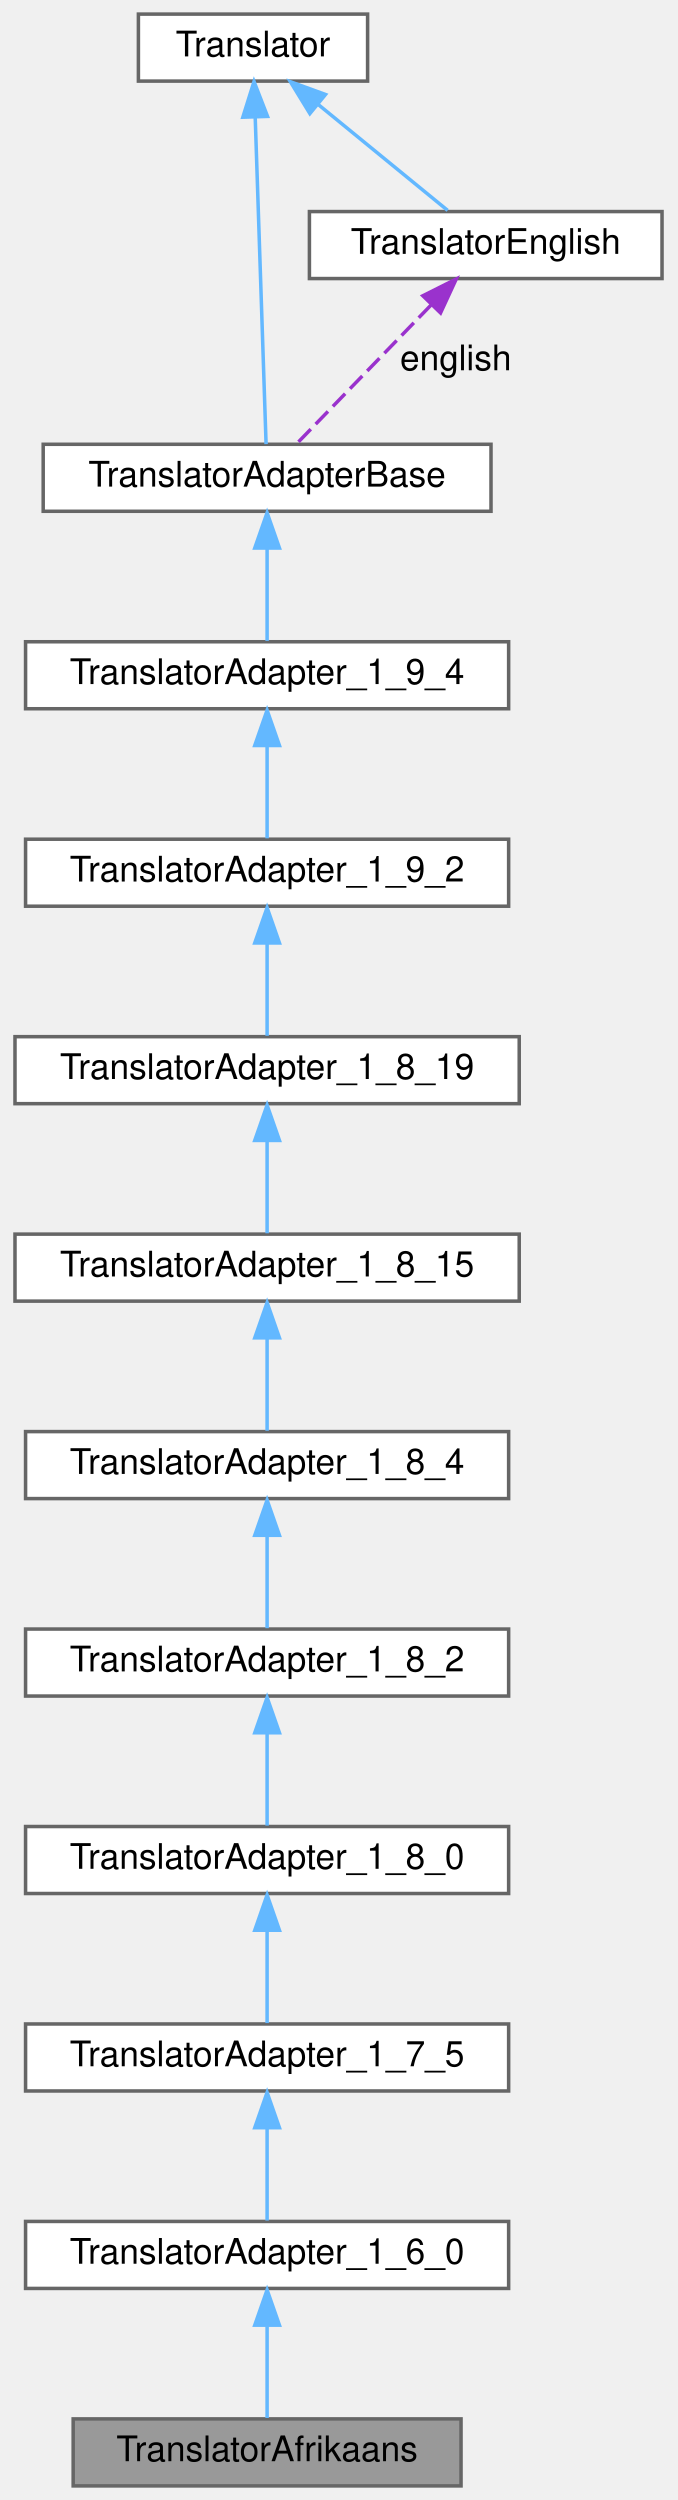
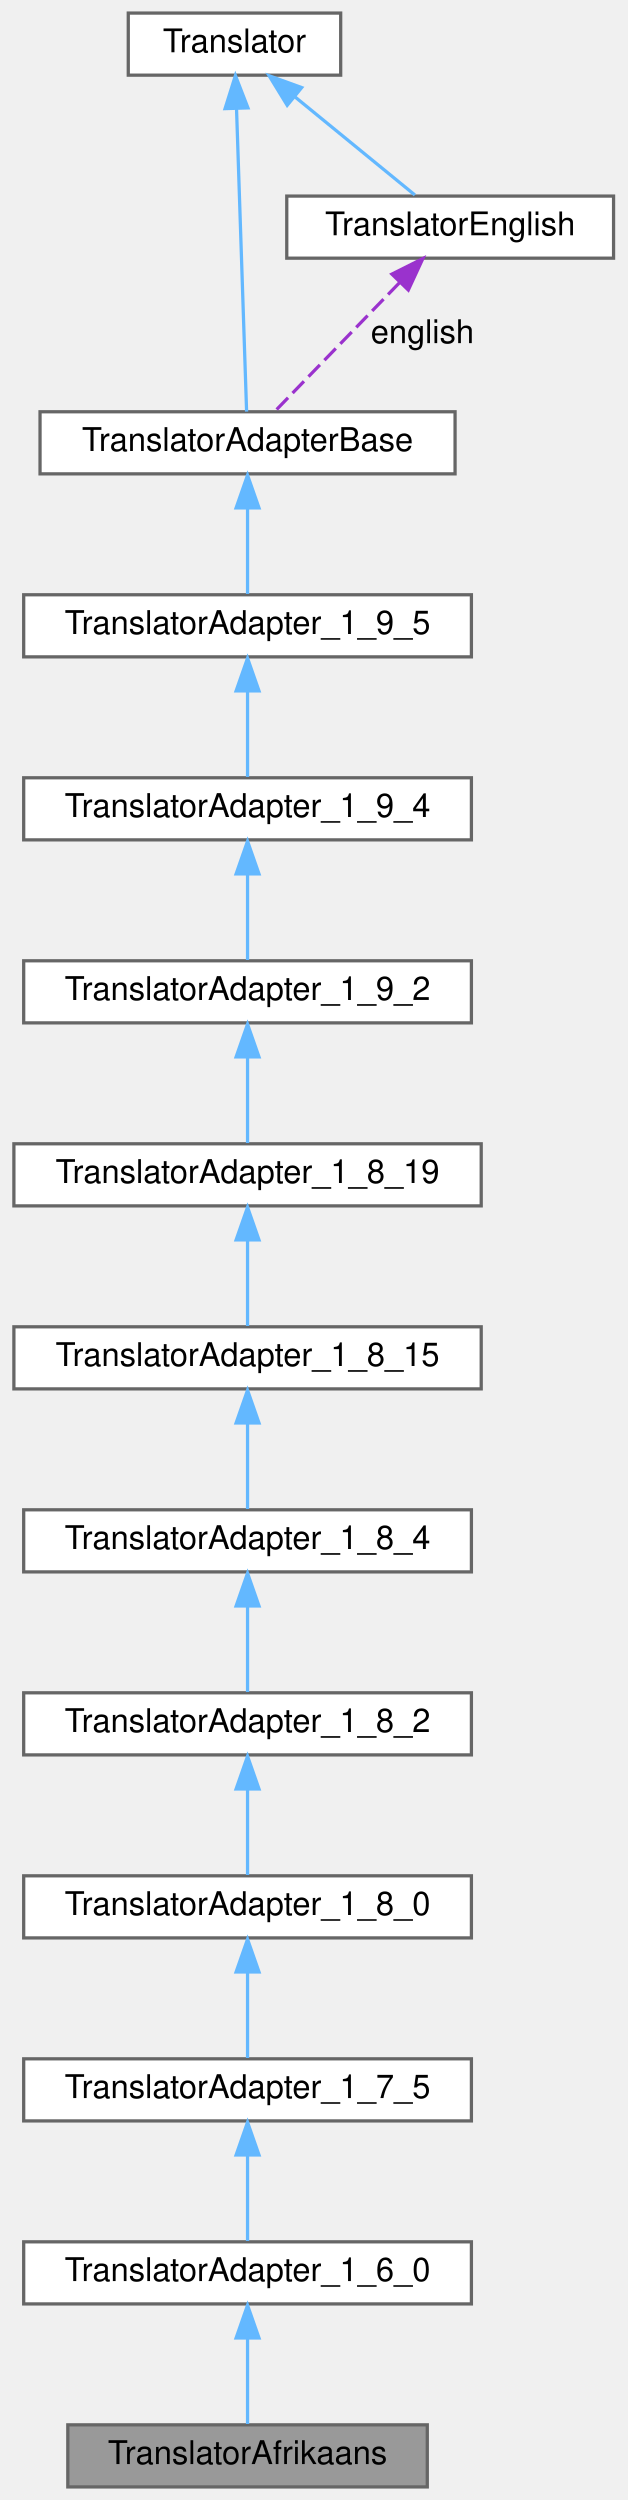
- <svg xmlns="http://www.w3.org/2000/svg" xmlns:xlink="http://www.w3.org/1999/xlink" width="192pt" height="709pt" viewBox="0.00 0.00 191.50 709.00">
-   <g id="graph0" class="graph" transform="scale(1 1) rotate(0) translate(4 705)">
+ <svg xmlns="http://www.w3.org/2000/svg" xmlns:xlink="http://www.w3.org/1999/xlink" width="192pt" height="765pt" viewBox="0.00 0.00 191.50 765.00">
+   <g id="graph0" class="graph" transform="scale(1 1) rotate(0) translate(4 761)">
    <g id="node1" class="node">
      <g id="a_node1">
        <a xlink:title=" ">
          <polygon fill="#999999" stroke="#666666" points="126.5,-19 16.5,-19 16.5,0 126.5,0 126.5,-19" />
          <text text-anchor="middle" x="71.5" y="-7" font-family="Helvetica,sans-Serif" font-size="10.00">TranslatorAfrikaans</text>
        </a>
      </g>
    </g>
    <g id="node2" class="node">
      <g id="a_node2">
        <a xlink:href="../../d3/da1/class_translator_adapter__1__6__0.html" target="_top" xlink:title="Adapter class for languages that only contain translations up to version 1.6.0.">
          <polygon fill="white" stroke="#666666" points="140,-75 3,-75 3,-56 140,-56 140,-75" />
          <text text-anchor="middle" x="71.5" y="-63" font-family="Helvetica,sans-Serif" font-size="10.00">TranslatorAdapter_1_6_0</text>
        </a>
      </g>
    </g>
    <g id="edge1" class="edge">
      <path fill="none" stroke="#63b8ff" d="M71.5,-45.3C71.5,-36.41 71.5,-26.28 71.5,-19.25" />
      <polygon fill="#63b8ff" stroke="#63b8ff" points="68,-45.58 71.5,-55.58 75,-45.58 68,-45.58" />
    </g>
    <g id="node3" class="node">
      <g id="a_node3">
        <a xlink:href="../../da/d24/class_translator_adapter__1__7__5.html" target="_top" xlink:title="Adapter class for languages that only contain translations up to version 1.7.5.">
          <polygon fill="white" stroke="#666666" points="140,-131 3,-131 3,-112 140,-112 140,-131" />
          <text text-anchor="middle" x="71.5" y="-119" font-family="Helvetica,sans-Serif" font-size="10.00">TranslatorAdapter_1_7_5</text>
        </a>
      </g>
    </g>
    <g id="edge2" class="edge">
      <path fill="none" stroke="#63b8ff" d="M71.5,-101.3C71.5,-92.41 71.5,-82.28 71.5,-75.25" />
      <polygon fill="#63b8ff" stroke="#63b8ff" points="68,-101.58 71.5,-111.58 75,-101.58 68,-101.58" />
    </g>
    <g id="node4" class="node">
      <g id="a_node4">
        <a xlink:href="../../de/d49/class_translator_adapter__1__8__0.html" target="_top" xlink:title="Adapter class for languages that only contain translations up to version 1.8.0.">
          <polygon fill="white" stroke="#666666" points="140,-187 3,-187 3,-168 140,-168 140,-187" />
          <text text-anchor="middle" x="71.5" y="-175" font-family="Helvetica,sans-Serif" font-size="10.00">TranslatorAdapter_1_8_0</text>
        </a>
      </g>
    </g>
    <g id="edge3" class="edge">
      <path fill="none" stroke="#63b8ff" d="M71.5,-157.3C71.5,-148.41 71.5,-138.28 71.5,-131.25" />
      <polygon fill="#63b8ff" stroke="#63b8ff" points="68,-157.58 71.5,-167.58 75,-157.58 68,-157.58" />
    </g>
    <g id="node5" class="node">
      <g id="a_node5">
        <a xlink:href="../../d2/d75/class_translator_adapter__1__8__2.html" target="_top" xlink:title=" ">
          <polygon fill="white" stroke="#666666" points="140,-243 3,-243 3,-224 140,-224 140,-243" />
          <text text-anchor="middle" x="71.5" y="-231" font-family="Helvetica,sans-Serif" font-size="10.00">TranslatorAdapter_1_8_2</text>
        </a>
      </g>
    </g>
    <g id="edge4" class="edge">
      <path fill="none" stroke="#63b8ff" d="M71.5,-213.3C71.5,-204.41 71.5,-194.28 71.5,-187.25" />
      <polygon fill="#63b8ff" stroke="#63b8ff" points="68,-213.58 71.5,-223.58 75,-213.58 68,-213.58" />
    </g>
    <g id="node6" class="node">
      <g id="a_node6">
        <a xlink:href="../../de/d2f/class_translator_adapter__1__8__4.html" target="_top" xlink:title=" ">
          <polygon fill="white" stroke="#666666" points="140,-299 3,-299 3,-280 140,-280 140,-299" />
          <text text-anchor="middle" x="71.5" y="-287" font-family="Helvetica,sans-Serif" font-size="10.00">TranslatorAdapter_1_8_4</text>
        </a>
      </g>
    </g>
    <g id="edge5" class="edge">
      <path fill="none" stroke="#63b8ff" d="M71.5,-269.3C71.5,-260.41 71.5,-250.28 71.5,-243.25" />
      <polygon fill="#63b8ff" stroke="#63b8ff" points="68,-269.58 71.5,-279.58 75,-269.58 68,-269.58" />
    </g>
    <g id="node7" class="node">
      <g id="a_node7">
        <a xlink:href="../../d4/d2e/class_translator_adapter__1__8__15.html" target="_top" xlink:title=" ">
          <polygon fill="white" stroke="#666666" points="143,-355 0,-355 0,-336 143,-336 143,-355" />
          <text text-anchor="middle" x="71.5" y="-343" font-family="Helvetica,sans-Serif" font-size="10.00">TranslatorAdapter_1_8_15</text>
        </a>
      </g>
    </g>
    <g id="edge6" class="edge">
      <path fill="none" stroke="#63b8ff" d="M71.5,-325.3C71.5,-316.41 71.5,-306.28 71.5,-299.25" />
      <polygon fill="#63b8ff" stroke="#63b8ff" points="68,-325.58 71.5,-335.58 75,-325.58 68,-325.58" />
    </g>
    <g id="node8" class="node">
      <g id="a_node8">
        <a xlink:href="../../de/dde/class_translator_adapter__1__8__19.html" target="_top" xlink:title=" ">
          <polygon fill="white" stroke="#666666" points="143,-411 0,-411 0,-392 143,-392 143,-411" />
          <text text-anchor="middle" x="71.5" y="-399" font-family="Helvetica,sans-Serif" font-size="10.00">TranslatorAdapter_1_8_19</text>
        </a>
      </g>
    </g>
    <g id="edge7" class="edge">
      <path fill="none" stroke="#63b8ff" d="M71.5,-381.3C71.5,-372.41 71.5,-362.28 71.5,-355.25" />
      <polygon fill="#63b8ff" stroke="#63b8ff" points="68,-381.58 71.5,-391.58 75,-381.58 68,-381.58" />
    </g>
    <g id="node9" class="node">
      <g id="a_node9">
        <a xlink:href="../../d3/d2e/class_translator_adapter__1__9__2.html" target="_top" xlink:title=" ">
          <polygon fill="white" stroke="#666666" points="140,-467 3,-467 3,-448 140,-448 140,-467" />
          <text text-anchor="middle" x="71.5" y="-455" font-family="Helvetica,sans-Serif" font-size="10.00">TranslatorAdapter_1_9_2</text>
        </a>
      </g>
    </g>
    <g id="edge8" class="edge">
      <path fill="none" stroke="#63b8ff" d="M71.5,-437.3C71.5,-428.41 71.5,-418.28 71.5,-411.25" />
      <polygon fill="#63b8ff" stroke="#63b8ff" points="68,-437.58 71.5,-447.58 75,-437.58 68,-437.58" />
    </g>
    <g id="node10" class="node">
      <g id="a_node10">
        <a xlink:href="../../d0/d33/class_translator_adapter__1__9__4.html" target="_top" xlink:title=" ">
          <polygon fill="white" stroke="#666666" points="140,-523 3,-523 3,-504 140,-504 140,-523" />
          <text text-anchor="middle" x="71.5" y="-511" font-family="Helvetica,sans-Serif" font-size="10.00">TranslatorAdapter_1_9_4</text>
        </a>
      </g>
    </g>
    <g id="edge9" class="edge">
      <path fill="none" stroke="#63b8ff" d="M71.5,-493.3C71.5,-484.41 71.5,-474.28 71.5,-467.25" />
      <polygon fill="#63b8ff" stroke="#63b8ff" points="68,-493.58 71.5,-503.58 75,-493.58 68,-493.58" />
    </g>
    <g id="node11" class="node">
      <g id="a_node11">
-         <a xlink:href="../../db/d6c/class_translator_adapter_base.html" target="_top" xlink:title="Base of the translator adapter tree.">
-           <polygon fill="white" stroke="#666666" points="135,-579 8,-579 8,-560 135,-560 135,-579" />
-           <text text-anchor="middle" x="71.5" y="-567" font-family="Helvetica,sans-Serif" font-size="10.00">TranslatorAdapterBase</text>
+         <a xlink:href="../../dd/dba/class_translator_adapter__1__9__5.html" target="_top" xlink:title=" ">
+           <polygon fill="white" stroke="#666666" points="140,-579 3,-579 3,-560 140,-560 140,-579" />
+           <text text-anchor="middle" x="71.5" y="-567" font-family="Helvetica,sans-Serif" font-size="10.00">TranslatorAdapter_1_9_5</text>
        </a>
      </g>
    </g>
    <g id="edge10" class="edge">
      <path fill="none" stroke="#63b8ff" d="M71.5,-549.3C71.5,-540.41 71.5,-530.28 71.5,-523.25" />
      <polygon fill="#63b8ff" stroke="#63b8ff" points="68,-549.58 71.5,-559.58 75,-549.58 68,-549.58" />
    </g>
    <g id="node12" class="node">
      <g id="a_node12">
-         <a xlink:href="../../d8/dfb/class_translator.html" target="_top" xlink:title="Abstract base class for all translatable text fragments.">
-           <polygon fill="white" stroke="#666666" points="100,-701 35,-701 35,-682 100,-682 100,-701" />
-           <text text-anchor="middle" x="67.5" y="-689" font-family="Helvetica,sans-Serif" font-size="10.00">Translator</text>
+         <a xlink:href="../../db/d6c/class_translator_adapter_base.html" target="_top" xlink:title="Base of the translator adapter tree.">
+           <polygon fill="white" stroke="#666666" points="135,-635 8,-635 8,-616 135,-616 135,-635" />
+           <text text-anchor="middle" x="71.5" y="-623" font-family="Helvetica,sans-Serif" font-size="10.00">TranslatorAdapterBase</text>
        </a>
      </g>
    </g>
    <g id="edge11" class="edge">
-       <path fill="none" stroke="#63b8ff" d="M68.13,-671.65C69.01,-645.22 70.57,-598.26 71.21,-579.05" />
-       <polygon fill="#63b8ff" stroke="#63b8ff" points="64.62,-671.76 67.79,-681.87 71.62,-671.99 64.62,-671.76" />
+       <path fill="none" stroke="#63b8ff" d="M71.5,-605.3C71.5,-596.41 71.5,-586.28 71.5,-579.25" />
+       <polygon fill="#63b8ff" stroke="#63b8ff" points="68,-605.58 71.5,-615.58 75,-605.58 68,-605.58" />
    </g>
    <g id="node13" class="node">
      <g id="a_node13">
-         <a xlink:href="../../d6/d78/class_translator_english.html" target="_top" xlink:title=" ">
-           <polygon fill="white" stroke="#666666" points="183.5,-645 83.5,-645 83.5,-626 183.5,-626 183.5,-645" />
-           <text text-anchor="middle" x="133.5" y="-633" font-family="Helvetica,sans-Serif" font-size="10.00">TranslatorEnglish</text>
+         <a xlink:href="../../d8/dfb/class_translator.html" target="_top" xlink:title="Abstract base class for all translatable text fragments.">
+           <polygon fill="white" stroke="#666666" points="100,-757 35,-757 35,-738 100,-738 100,-757" />
+           <text text-anchor="middle" x="67.5" y="-745" font-family="Helvetica,sans-Serif" font-size="10.00">Translator</text>
        </a>
      </g>
    </g>
+     <g id="edge12" class="edge">
+       <path fill="none" stroke="#63b8ff" d="M68.13,-727.65C69.01,-701.22 70.57,-654.26 71.21,-635.05" />
+       <polygon fill="#63b8ff" stroke="#63b8ff" points="64.62,-727.76 67.79,-737.87 71.62,-727.99 64.62,-727.76" />
+     </g>
+     <g id="node14" class="node">
+       <g id="a_node14">
+         <a xlink:href="../../d6/d78/class_translator_english.html" target="_top" xlink:title=" ">
+           <polygon fill="white" stroke="#666666" points="183.5,-701 83.5,-701 83.5,-682 183.5,-682 183.5,-701" />
+           <text text-anchor="middle" x="133.5" y="-689" font-family="Helvetica,sans-Serif" font-size="10.00">TranslatorEnglish</text>
+         </a>
+       </g>
+     </g>
+     <g id="edge14" class="edge">
+       <path fill="none" stroke="#63b8ff" d="M86.05,-731.32C97.88,-721.65 112.79,-709.45 122.7,-701.33" />
+       <polygon fill="#63b8ff" stroke="#63b8ff" points="83.63,-728.78 78.1,-737.82 88.06,-734.2 83.63,-728.78" />
+     </g>
    <g id="edge13" class="edge">
-       <path fill="none" stroke="#63b8ff" d="M86.05,-675.32C97.88,-665.65 112.79,-653.45 122.7,-645.33" />
-       <polygon fill="#63b8ff" stroke="#63b8ff" points="83.63,-672.78 78.1,-681.82 88.06,-678.2 83.63,-672.78" />
-     </g>
-     <g id="edge12" class="edge">
-       <path fill="none" stroke="#9a32cd" stroke-dasharray="5,2" d="M117.98,-618.48C106.01,-606.12 89.9,-589.49 80.13,-579.41" />
-       <polygon fill="#9a32cd" stroke="#9a32cd" points="115.67,-621.12 125.14,-625.87 120.69,-616.25 115.67,-621.12" />
-       <text text-anchor="middle" x="125" y="-600" font-family="Helvetica,sans-Serif" font-size="10.00"> english</text>
+       <path fill="none" stroke="#9a32cd" stroke-dasharray="5,2" d="M117.98,-674.48C106.01,-662.12 89.9,-645.49 80.13,-635.41" />
+       <polygon fill="#9a32cd" stroke="#9a32cd" points="115.67,-677.12 125.14,-681.87 120.69,-672.25 115.67,-677.12" />
+       <text text-anchor="middle" x="125" y="-656" font-family="Helvetica,sans-Serif" font-size="10.00"> english</text>
    </g>
  </g>
</svg>
